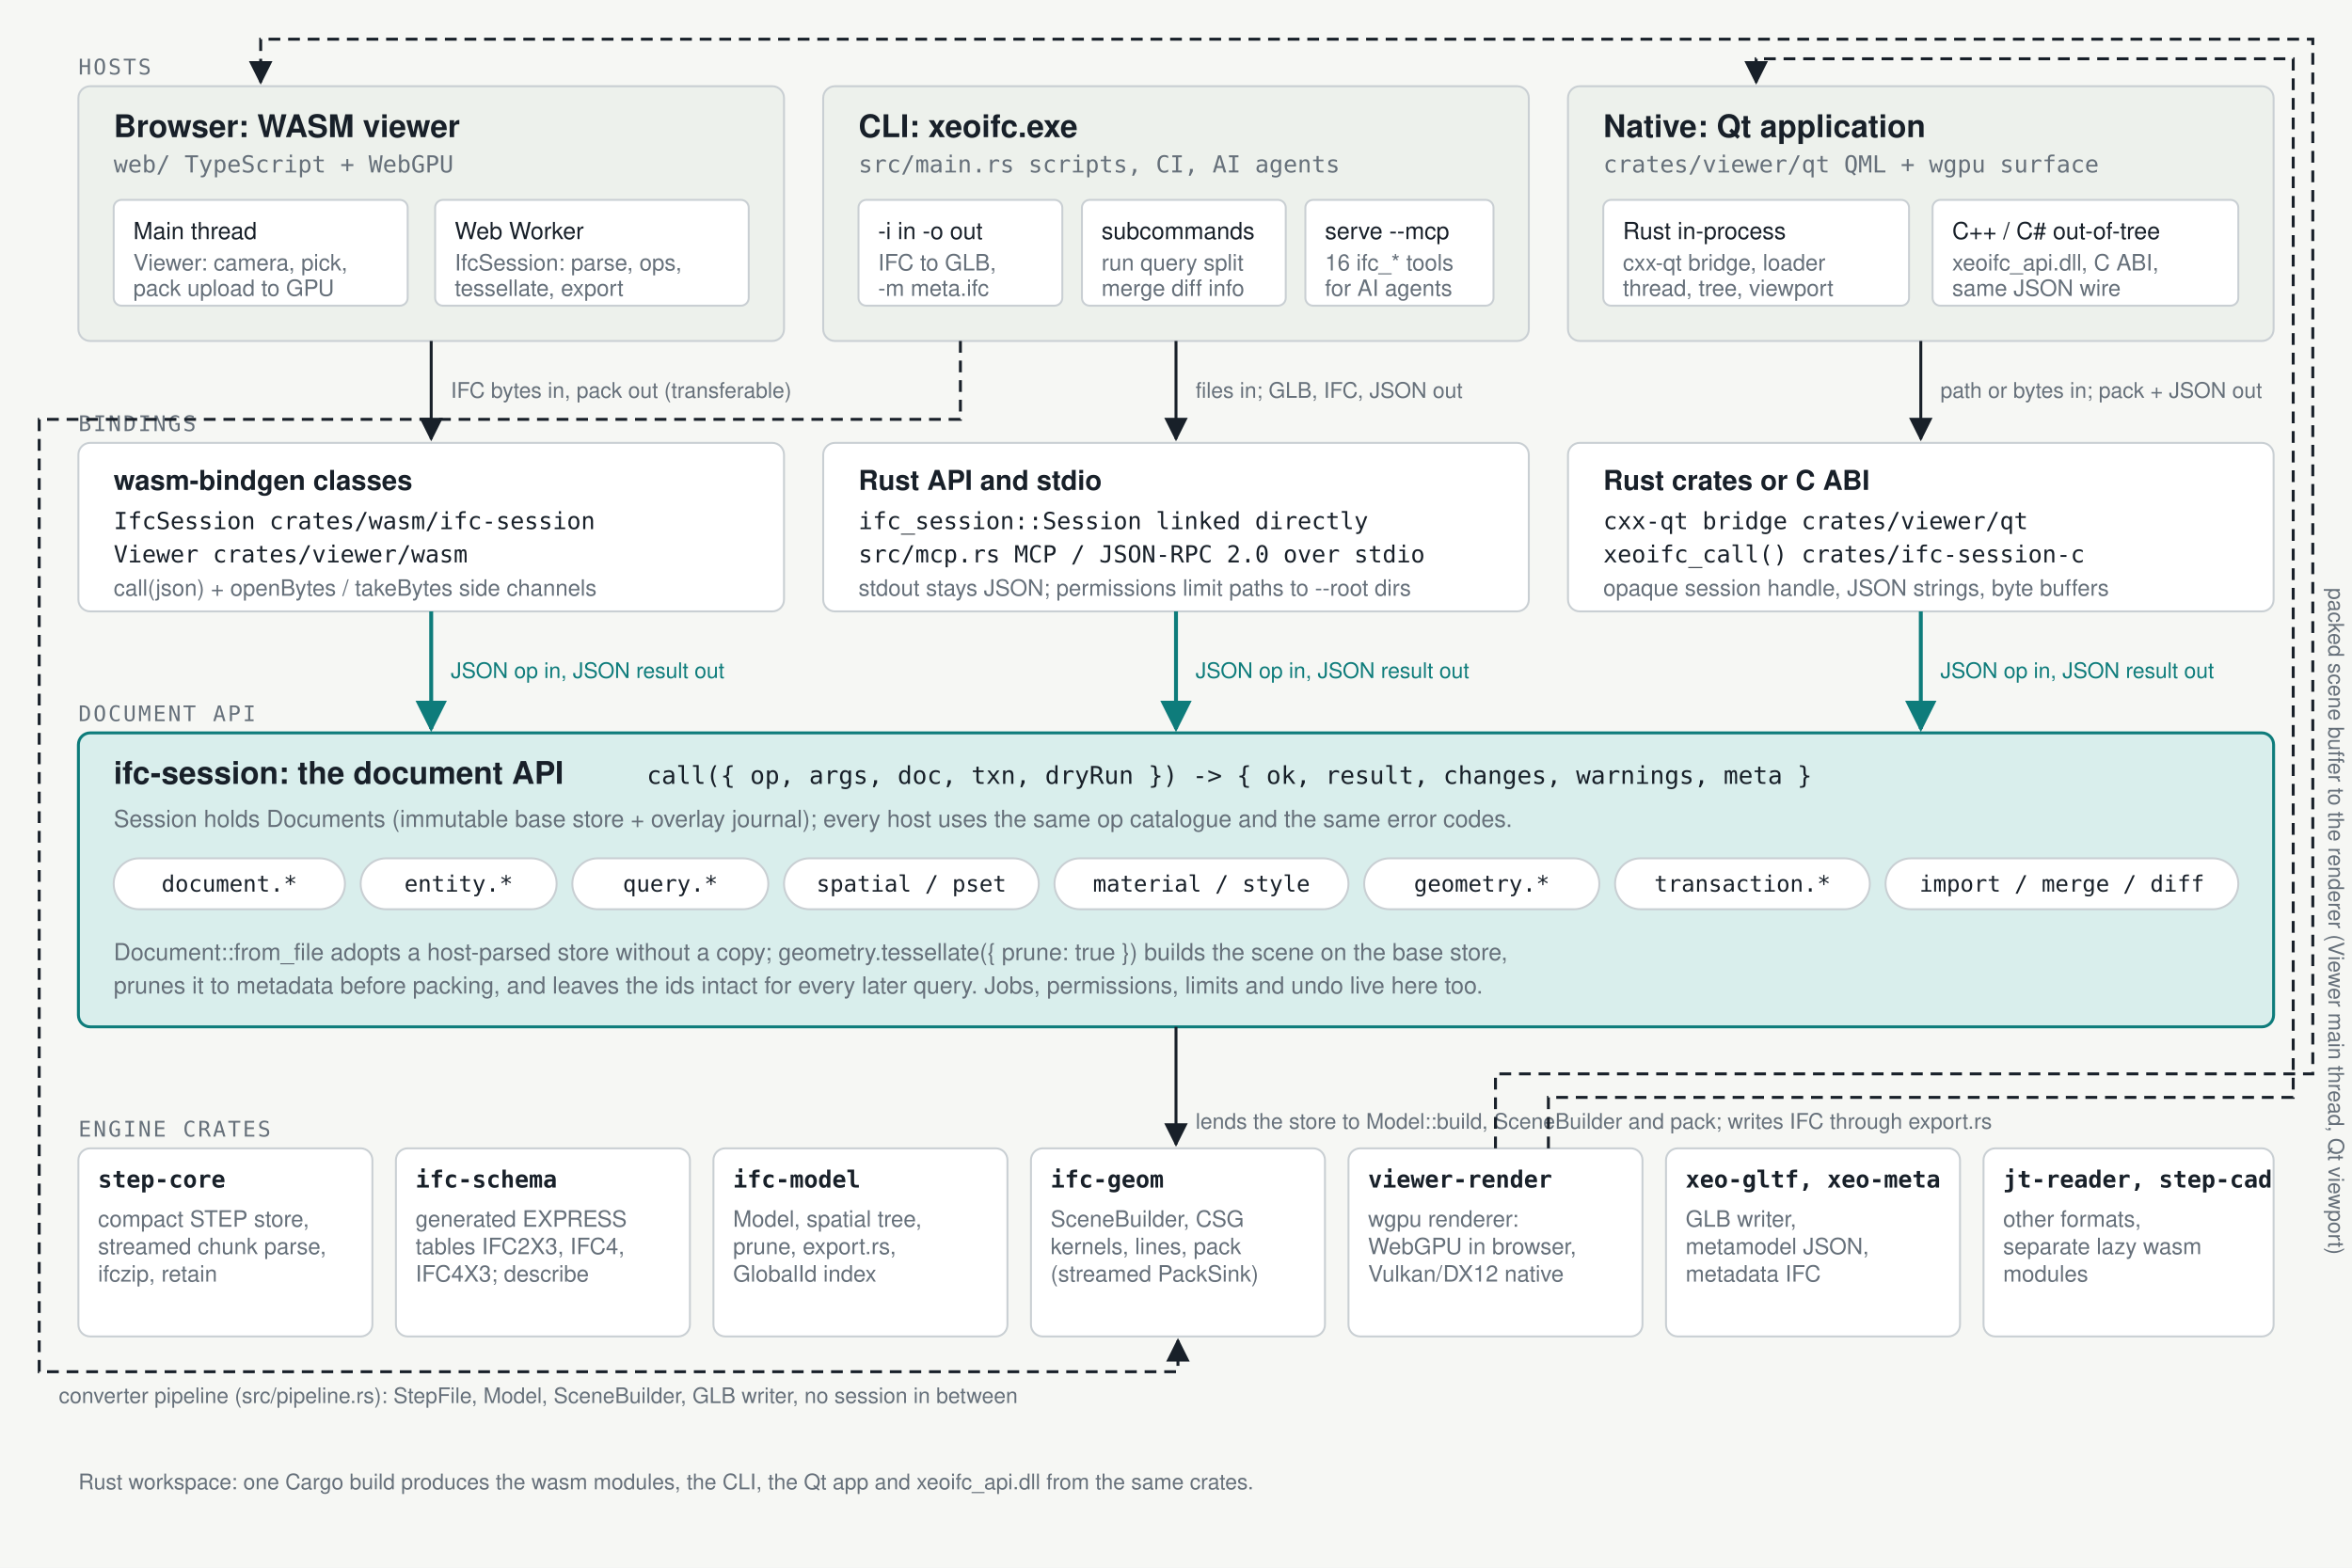
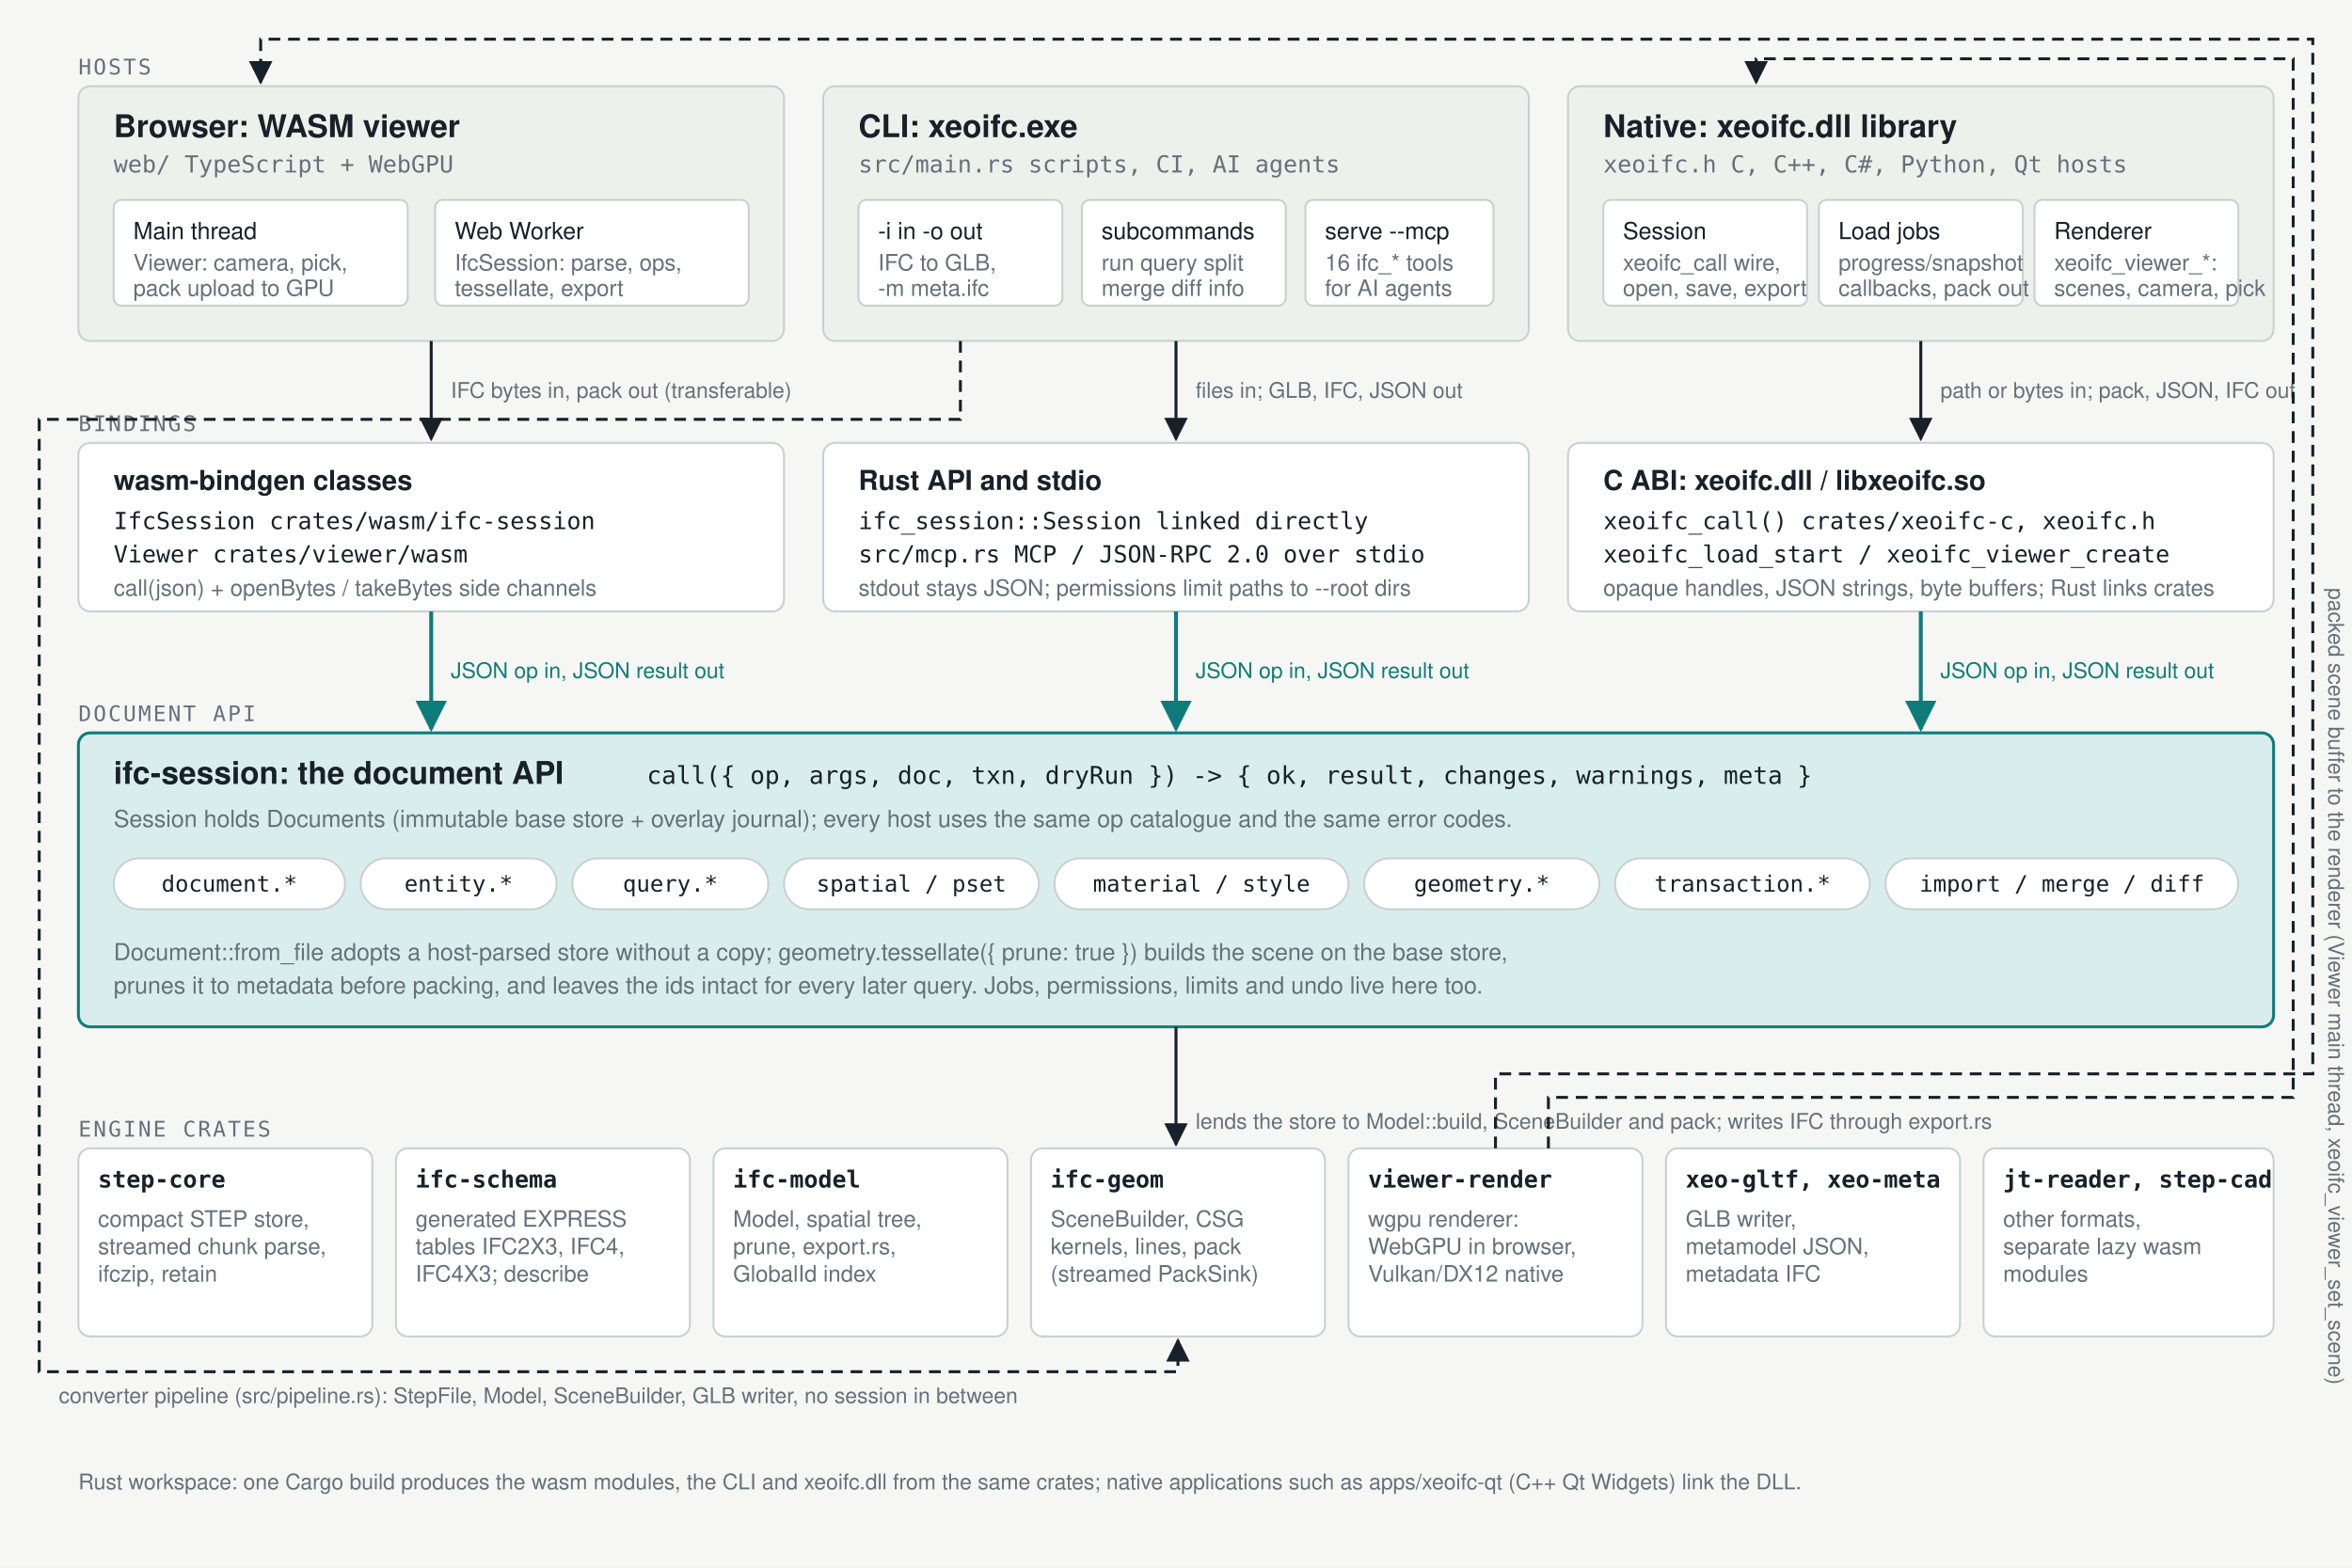
- <svg xmlns="http://www.w3.org/2000/svg" viewBox="0 0 1200 800" width="1200" height="800" role="img" aria-label="Three host applications (browser wasm viewer, CLI, Qt app) each go through a thin binding into the ifc-session document API, which drives the shared engine crates; renderers and the converter pipeline take the engine directly." font-family="system-ui, -apple-system, 'Segoe UI', Helvetica, Arial, sans-serif">
+ <svg xmlns="http://www.w3.org/2000/svg" viewBox="0 0 1200 800" width="1200" height="800" role="img" aria-label="Three hosts (browser wasm viewer, CLI, native programs on the xeoifc.dll C ABI) each go through a thin binding into the ifc-session document API, which drives the shared engine crates; renderers and the converter pipeline take the engine directly." font-family="system-ui, -apple-system, 'Segoe UI', Helvetica, Arial, sans-serif">
  <defs>
    <marker id="arrow" viewBox="0 0 10 10" refX="9" refY="5" markerWidth="8" markerHeight="8" orient="auto-start-reverse">
      <path d="M0,0 L10,5 L0,10 z" fill="#182029" />
    </marker>
    <marker id="arrow-acc" viewBox="0 0 10 10" refX="9" refY="5" markerWidth="8" markerHeight="8" orient="auto-start-reverse">
      <path d="M0,0 L10,5 L0,10 z" fill="#0E7C7B" />
    </marker>
  </defs>
  <rect x="0" y="0" width="1200" height="800" fill="#F6F7F4" />
  <g font-size="11" fill="#66707A" font-family="ui-monospace, SFMono-Regular, Consolas, Menlo, monospace" letter-spacing="1">
    <text x="40" y="38">HOSTS</text>
    <text x="40" y="220">BINDINGS</text>
    <text x="40" y="368">DOCUMENT API</text>
    <text x="40" y="580">ENGINE CRATES</text>
  </g>
  <g>
    <rect x="40" y="44" width="360" height="130" rx="6" fill="#EDF1EC" stroke="#C9CFD3" />
    <text x="58" y="70" font-size="16" font-weight="600" fill="#182029">Browser: WASM viewer</text>
    <text x="58" y="88" font-size="12" fill="#66707A" font-family="ui-monospace, SFMono-Regular, Consolas, Menlo, monospace">web/  TypeScript + WebGPU</text>
    <rect x="58" y="102" width="150" height="54" rx="4" fill="#FFFFFF" stroke="#C9CFD3" />
    <text x="68" y="122" font-size="12" font-weight="500" fill="#182029">Main thread</text>
    <text x="68" y="138" font-size="11.5" fill="#66707A">Viewer: camera, pick,</text>
    <text x="68" y="151" font-size="11.5" fill="#66707A">pack upload to GPU</text>
    <rect x="222" y="102" width="160" height="54" rx="4" fill="#FFFFFF" stroke="#C9CFD3" />
    <text x="232" y="122" font-size="12" font-weight="500" fill="#182029">Web Worker</text>
    <text x="232" y="138" font-size="11.5" fill="#66707A">IfcSession: parse, ops,</text>
    <text x="232" y="151" font-size="11.5" fill="#66707A">tessellate, export</text>
    <rect x="420" y="44" width="360" height="130" rx="6" fill="#EDF1EC" stroke="#C9CFD3" />
    <text x="438" y="70" font-size="16" font-weight="600" fill="#182029">CLI: xeoifc.exe</text>
    <text x="438" y="88" font-size="12" fill="#66707A" font-family="ui-monospace, SFMono-Regular, Consolas, Menlo, monospace">src/main.rs  scripts, CI, AI agents</text>
    <rect x="438" y="102" width="104" height="54" rx="4" fill="#FFFFFF" stroke="#C9CFD3" />
    <text x="448" y="122" font-size="12" font-weight="500" fill="#182029">-i in -o out</text>
    <text x="448" y="138" font-size="11.5" fill="#66707A">IFC to GLB,</text>
    <text x="448" y="151" font-size="11.5" fill="#66707A">-m meta.ifc</text>
    <rect x="552" y="102" width="104" height="54" rx="4" fill="#FFFFFF" stroke="#C9CFD3" />
    <text x="562" y="122" font-size="12" font-weight="500" fill="#182029">subcommands</text>
    <text x="562" y="138" font-size="11.5" fill="#66707A">run query split</text>
    <text x="562" y="151" font-size="11.5" fill="#66707A">merge diff info</text>
    <rect x="666" y="102" width="96" height="54" rx="4" fill="#FFFFFF" stroke="#C9CFD3" />
    <text x="676" y="122" font-size="12" font-weight="500" fill="#182029">serve --mcp</text>
    <text x="676" y="138" font-size="11.5" fill="#66707A">16 ifc_* tools</text>
    <text x="676" y="151" font-size="11.5" fill="#66707A">for AI agents</text>
    <rect x="800" y="44" width="360" height="130" rx="6" fill="#EDF1EC" stroke="#C9CFD3" />
-     <text x="818" y="70" font-size="16" font-weight="600" fill="#182029">Native: Qt application</text>
-     <text x="818" y="88" font-size="12" fill="#66707A" font-family="ui-monospace, SFMono-Regular, Consolas, Menlo, monospace">crates/viewer/qt  QML + wgpu surface</text>
-     <rect x="818" y="102" width="156" height="54" rx="4" fill="#FFFFFF" stroke="#C9CFD3" />
-     <text x="828" y="122" font-size="12" font-weight="500" fill="#182029">Rust in-process</text>
-     <text x="828" y="138" font-size="11.5" fill="#66707A">cxx-qt bridge, loader</text>
-     <text x="828" y="151" font-size="11.5" fill="#66707A">thread, tree, viewport</text>
-     <rect x="986" y="102" width="156" height="54" rx="4" fill="#FFFFFF" stroke="#C9CFD3" />
-     <text x="996" y="122" font-size="12" font-weight="500" fill="#182029">C++ / C# out-of-tree</text>
-     <text x="996" y="138" font-size="11.5" fill="#66707A">xeoifc_api.dll, C ABI,</text>
-     <text x="996" y="151" font-size="11.5" fill="#66707A">same JSON wire</text>
+     <text x="818" y="70" font-size="16" font-weight="600" fill="#182029">Native: xeoifc.dll library</text>
+     <text x="818" y="88" font-size="12" fill="#66707A" font-family="ui-monospace, SFMono-Regular, Consolas, Menlo, monospace">xeoifc.h  C, C++, C#, Python, Qt hosts</text>
+     <rect x="818" y="102" width="104" height="54" rx="4" fill="#FFFFFF" stroke="#C9CFD3" />
+     <text x="828" y="122" font-size="12" font-weight="500" fill="#182029">Session</text>
+     <text x="828" y="138" font-size="11.5" fill="#66707A">xeoifc_call wire,</text>
+     <text x="828" y="151" font-size="11.5" fill="#66707A">open, save, export</text>
+     <rect x="928" y="102" width="104" height="54" rx="4" fill="#FFFFFF" stroke="#C9CFD3" />
+     <text x="938" y="122" font-size="12" font-weight="500" fill="#182029">Load jobs</text>
+     <text x="938" y="138" font-size="11.5" fill="#66707A">progress/snapshot</text>
+     <text x="938" y="151" font-size="11.5" fill="#66707A">callbacks, pack out</text>
+     <rect x="1038" y="102" width="104" height="54" rx="4" fill="#FFFFFF" stroke="#C9CFD3" />
+     <text x="1048" y="122" font-size="12" font-weight="500" fill="#182029">Renderer</text>
+     <text x="1048" y="138" font-size="11.5" fill="#66707A">xeoifc_viewer_*:</text>
+     <text x="1048" y="151" font-size="11.5" fill="#66707A">scenes, camera, pick</text>
  </g>
  <g stroke="#182029" stroke-width="1.5" fill="none" marker-end="url(#arrow)">
    <line x1="220" y1="174" x2="220" y2="224" />
    <line x1="600" y1="174" x2="600" y2="224" />
    <line x1="980" y1="174" x2="980" y2="224" />
  </g>
  <g font-size="11" fill="#66707A">
    <text x="230" y="203">IFC bytes in, pack out (transferable)</text>
    <text x="610" y="203">files in; GLB, IFC, JSON out</text>
-     <text x="990" y="203">path or bytes in; pack + JSON out</text>
+     <text x="990" y="203">path or bytes in; pack, JSON, IFC out</text>
  </g>
  <g>
    <rect x="40" y="226" width="360" height="86" rx="6" fill="#FFFFFF" stroke="#C9CFD3" />
    <text x="58" y="250" font-size="14" font-weight="600" fill="#182029">wasm-bindgen classes</text>
    <text x="58" y="270" font-size="12" fill="#182029" font-family="ui-monospace, SFMono-Regular, Consolas, Menlo, monospace">IfcSession  crates/wasm/ifc-session</text>
    <text x="58" y="287" font-size="12" fill="#182029" font-family="ui-monospace, SFMono-Regular, Consolas, Menlo, monospace">Viewer      crates/viewer/wasm</text>
    <text x="58" y="304" font-size="11.5" fill="#66707A">call(json) + openBytes / takeBytes side channels</text>
    <rect x="420" y="226" width="360" height="86" rx="6" fill="#FFFFFF" stroke="#C9CFD3" />
    <text x="438" y="250" font-size="14" font-weight="600" fill="#182029">Rust API and stdio</text>
    <text x="438" y="270" font-size="12" fill="#182029" font-family="ui-monospace, SFMono-Regular, Consolas, Menlo, monospace">ifc_session::Session   linked directly</text>
    <text x="438" y="287" font-size="12" fill="#182029" font-family="ui-monospace, SFMono-Regular, Consolas, Menlo, monospace">src/mcp.rs   MCP / JSON-RPC 2.0 over stdio</text>
    <text x="438" y="304" font-size="11.5" fill="#66707A">stdout stays JSON; permissions limit paths to --root dirs</text>
    <rect x="800" y="226" width="360" height="86" rx="6" fill="#FFFFFF" stroke="#C9CFD3" />
-     <text x="818" y="250" font-size="14" font-weight="600" fill="#182029">Rust crates or C ABI</text>
-     <text x="818" y="270" font-size="12" fill="#182029" font-family="ui-monospace, SFMono-Regular, Consolas, Menlo, monospace">cxx-qt bridge   crates/viewer/qt</text>
-     <text x="818" y="287" font-size="12" fill="#182029" font-family="ui-monospace, SFMono-Regular, Consolas, Menlo, monospace">xeoifc_call()   crates/ifc-session-c</text>
-     <text x="818" y="304" font-size="11.5" fill="#66707A">opaque session handle, JSON strings, byte buffers</text>
+     <text x="818" y="250" font-size="14" font-weight="600" fill="#182029">C ABI: xeoifc.dll / libxeoifc.so</text>
+     <text x="818" y="270" font-size="12" fill="#182029" font-family="ui-monospace, SFMono-Regular, Consolas, Menlo, monospace">xeoifc_call()   crates/xeoifc-c, xeoifc.h</text>
+     <text x="818" y="287" font-size="12" fill="#182029" font-family="ui-monospace, SFMono-Regular, Consolas, Menlo, monospace">xeoifc_load_start / xeoifc_viewer_create</text>
+     <text x="818" y="304" font-size="11.5" fill="#66707A">opaque handles, JSON strings, byte buffers; Rust links crates</text>
  </g>
  <g stroke="#0E7C7B" stroke-width="2" fill="none" marker-end="url(#arrow-acc)">
    <line x1="220" y1="312" x2="220" y2="372" />
    <line x1="600" y1="312" x2="600" y2="372" />
    <line x1="980" y1="312" x2="980" y2="372" />
  </g>
  <g font-size="11" fill="#0E7C7B" font-weight="500">
    <text x="230" y="346">JSON op in, JSON result out</text>
    <text x="610" y="346">JSON op in, JSON result out</text>
    <text x="990" y="346">JSON op in, JSON result out</text>
  </g>
  <g>
    <rect x="40" y="374" width="1120" height="150" rx="6" fill="#D9EEEC" stroke="#0E7C7B" stroke-width="1.5" />
    <text x="58" y="400" font-size="16" font-weight="600" fill="#182029">ifc-session: the document API</text>
    <text x="330" y="400" font-size="12.5" fill="#182029" font-family="ui-monospace, SFMono-Regular, Consolas, Menlo, monospace">call({ op, args, doc, txn, dryRun })  -&gt;  { ok, result, changes, warnings, meta }</text>
    <text x="58" y="422" font-size="12" fill="#66707A">Session holds Documents (immutable base store + overlay journal); every host uses the same op catalogue and the same error codes.</text>
    <g font-size="11.5" font-family="ui-monospace, SFMono-Regular, Consolas, Menlo, monospace" fill="#182029">
      <rect x="58" y="438" width="118" height="26" rx="13" fill="#FFFFFF" stroke="#C9CFD3" />
      <text x="117" y="455" text-anchor="middle">document.*</text>
      <rect x="184" y="438" width="100" height="26" rx="13" fill="#FFFFFF" stroke="#C9CFD3" />
      <text x="234" y="455" text-anchor="middle">entity.*</text>
      <rect x="292" y="438" width="100" height="26" rx="13" fill="#FFFFFF" stroke="#C9CFD3" />
      <text x="342" y="455" text-anchor="middle">query.*</text>
      <rect x="400" y="438" width="130" height="26" rx="13" fill="#FFFFFF" stroke="#C9CFD3" />
      <text x="465" y="455" text-anchor="middle">spatial / pset</text>
      <rect x="538" y="438" width="150" height="26" rx="13" fill="#FFFFFF" stroke="#C9CFD3" />
      <text x="613" y="455" text-anchor="middle">material / style</text>
      <rect x="696" y="438" width="120" height="26" rx="13" fill="#FFFFFF" stroke="#C9CFD3" />
      <text x="756" y="455" text-anchor="middle">geometry.*</text>
      <rect x="824" y="438" width="130" height="26" rx="13" fill="#FFFFFF" stroke="#C9CFD3" />
      <text x="889" y="455" text-anchor="middle">transaction.*</text>
      <rect x="962" y="438" width="180" height="26" rx="13" fill="#FFFFFF" stroke="#C9CFD3" />
      <text x="1052" y="455" text-anchor="middle">import / merge / diff</text>
    </g>
    <text x="58" y="490" font-size="12" fill="#66707A">Document::from_file adopts a host-parsed store without a copy; geometry.tessellate({ prune: true }) builds the scene on the base store,</text>
    <text x="58" y="507" font-size="12" fill="#66707A">prunes it to metadata before packing, and leaves the ids intact for every later query. Jobs, permissions, limits and undo live here too.</text>
  </g>
  <g stroke="#182029" stroke-width="1.5" fill="none" marker-end="url(#arrow)">
    <line x1="600" y1="524" x2="600" y2="584" />
  </g>
  <text x="610" y="576" font-size="11" fill="#66707A">lends the store to Model::build, SceneBuilder and pack; writes IFC through export.rs</text>
  <g font-size="12">
    <rect x="40" y="586" width="150" height="96" rx="6" fill="#FFFFFF" stroke="#C9CFD3" />
    <text x="50" y="606" font-weight="600" fill="#182029" font-family="ui-monospace, SFMono-Regular, Consolas, Menlo, monospace">step-core</text>
    <text x="50" y="626" font-size="11.5" fill="#66707A">compact STEP store,</text>
    <text x="50" y="640" font-size="11.5" fill="#66707A">streamed chunk parse,</text>
    <text x="50" y="654" font-size="11.5" fill="#66707A">ifczip, retain</text>
    <rect x="202" y="586" width="150" height="96" rx="6" fill="#FFFFFF" stroke="#C9CFD3" />
    <text x="212" y="606" font-weight="600" fill="#182029" font-family="ui-monospace, SFMono-Regular, Consolas, Menlo, monospace">ifc-schema</text>
    <text x="212" y="626" font-size="11.5" fill="#66707A">generated EXPRESS</text>
    <text x="212" y="640" font-size="11.5" fill="#66707A">tables IFC2X3, IFC4,</text>
    <text x="212" y="654" font-size="11.5" fill="#66707A">IFC4X3; describe</text>
    <rect x="364" y="586" width="150" height="96" rx="6" fill="#FFFFFF" stroke="#C9CFD3" />
    <text x="374" y="606" font-weight="600" fill="#182029" font-family="ui-monospace, SFMono-Regular, Consolas, Menlo, monospace">ifc-model</text>
    <text x="374" y="626" font-size="11.5" fill="#66707A">Model, spatial tree,</text>
    <text x="374" y="640" font-size="11.5" fill="#66707A">prune, export.rs,</text>
    <text x="374" y="654" font-size="11.5" fill="#66707A">GlobalId index</text>
    <rect x="526" y="586" width="150" height="96" rx="6" fill="#FFFFFF" stroke="#C9CFD3" />
    <text x="536" y="606" font-weight="600" fill="#182029" font-family="ui-monospace, SFMono-Regular, Consolas, Menlo, monospace">ifc-geom</text>
    <text x="536" y="626" font-size="11.5" fill="#66707A">SceneBuilder, CSG</text>
    <text x="536" y="640" font-size="11.5" fill="#66707A">kernels, lines, pack</text>
    <text x="536" y="654" font-size="11.5" fill="#66707A">(streamed PackSink)</text>
    <rect x="688" y="586" width="150" height="96" rx="6" fill="#FFFFFF" stroke="#C9CFD3" />
    <text x="698" y="606" font-weight="600" fill="#182029" font-family="ui-monospace, SFMono-Regular, Consolas, Menlo, monospace">viewer-render</text>
    <text x="698" y="626" font-size="11.5" fill="#66707A">wgpu renderer:</text>
    <text x="698" y="640" font-size="11.5" fill="#66707A">WebGPU in browser,</text>
    <text x="698" y="654" font-size="11.5" fill="#66707A">Vulkan/DX12 native</text>
    <rect x="850" y="586" width="150" height="96" rx="6" fill="#FFFFFF" stroke="#C9CFD3" />
    <text x="860" y="606" font-weight="600" fill="#182029" font-family="ui-monospace, SFMono-Regular, Consolas, Menlo, monospace">xeo-gltf, xeo-meta</text>
    <text x="860" y="626" font-size="11.5" fill="#66707A">GLB writer,</text>
    <text x="860" y="640" font-size="11.5" fill="#66707A">metamodel JSON,</text>
    <text x="860" y="654" font-size="11.5" fill="#66707A">metadata IFC</text>
    <rect x="1012" y="586" width="148" height="96" rx="6" fill="#FFFFFF" stroke="#C9CFD3" />
    <text x="1022" y="606" font-weight="600" fill="#182029" font-family="ui-monospace, SFMono-Regular, Consolas, Menlo, monospace">jt-reader, step-cad</text>
    <text x="1022" y="626" font-size="11.5" fill="#66707A">other formats,</text>
    <text x="1022" y="640" font-size="11.5" fill="#66707A">separate lazy wasm</text>
    <text x="1022" y="654" font-size="11.5" fill="#66707A">modules</text>
  </g>
  <g stroke="#182029" stroke-width="1.5" stroke-dasharray="6 4" fill="none" marker-end="url(#arrow)">
    <path d="M763,586 L763,548 L1180,548 L1180,20 L133,20 L133,42" />
    <path d="M790,586 L790,560 L1170,560 L1170,30 L896,30 L896,42" />
    <path d="M490,174 L490,214 L20,214 L20,700 L601,700 L601,684" />
  </g>
  <g font-size="11" fill="#66707A">
-     <text x="1188" y="300" transform="rotate(90 1188 300)">packed scene buffer to the renderer (Viewer main thread, Qt viewport)</text>
+     <text x="1188" y="300" transform="rotate(90 1188 300)">packed scene buffer to the renderer (Viewer main thread, xeoifc_viewer_set_scene)</text>
    <text x="30" y="716">converter pipeline (src/pipeline.rs): StepFile, Model, SceneBuilder, GLB writer, no session in between</text>
  </g>
  <g font-size="11" fill="#66707A">
-     <text x="40" y="760">Rust workspace: one Cargo build produces the wasm modules, the CLI, the Qt app and xeoifc_api.dll from the same crates.</text>
+     <text x="40" y="760">Rust workspace: one Cargo build produces the wasm modules, the CLI and xeoifc.dll from the same crates; native applications such as apps/xeoifc-qt (C++ Qt Widgets) link the DLL.</text>
  </g>
</svg>
